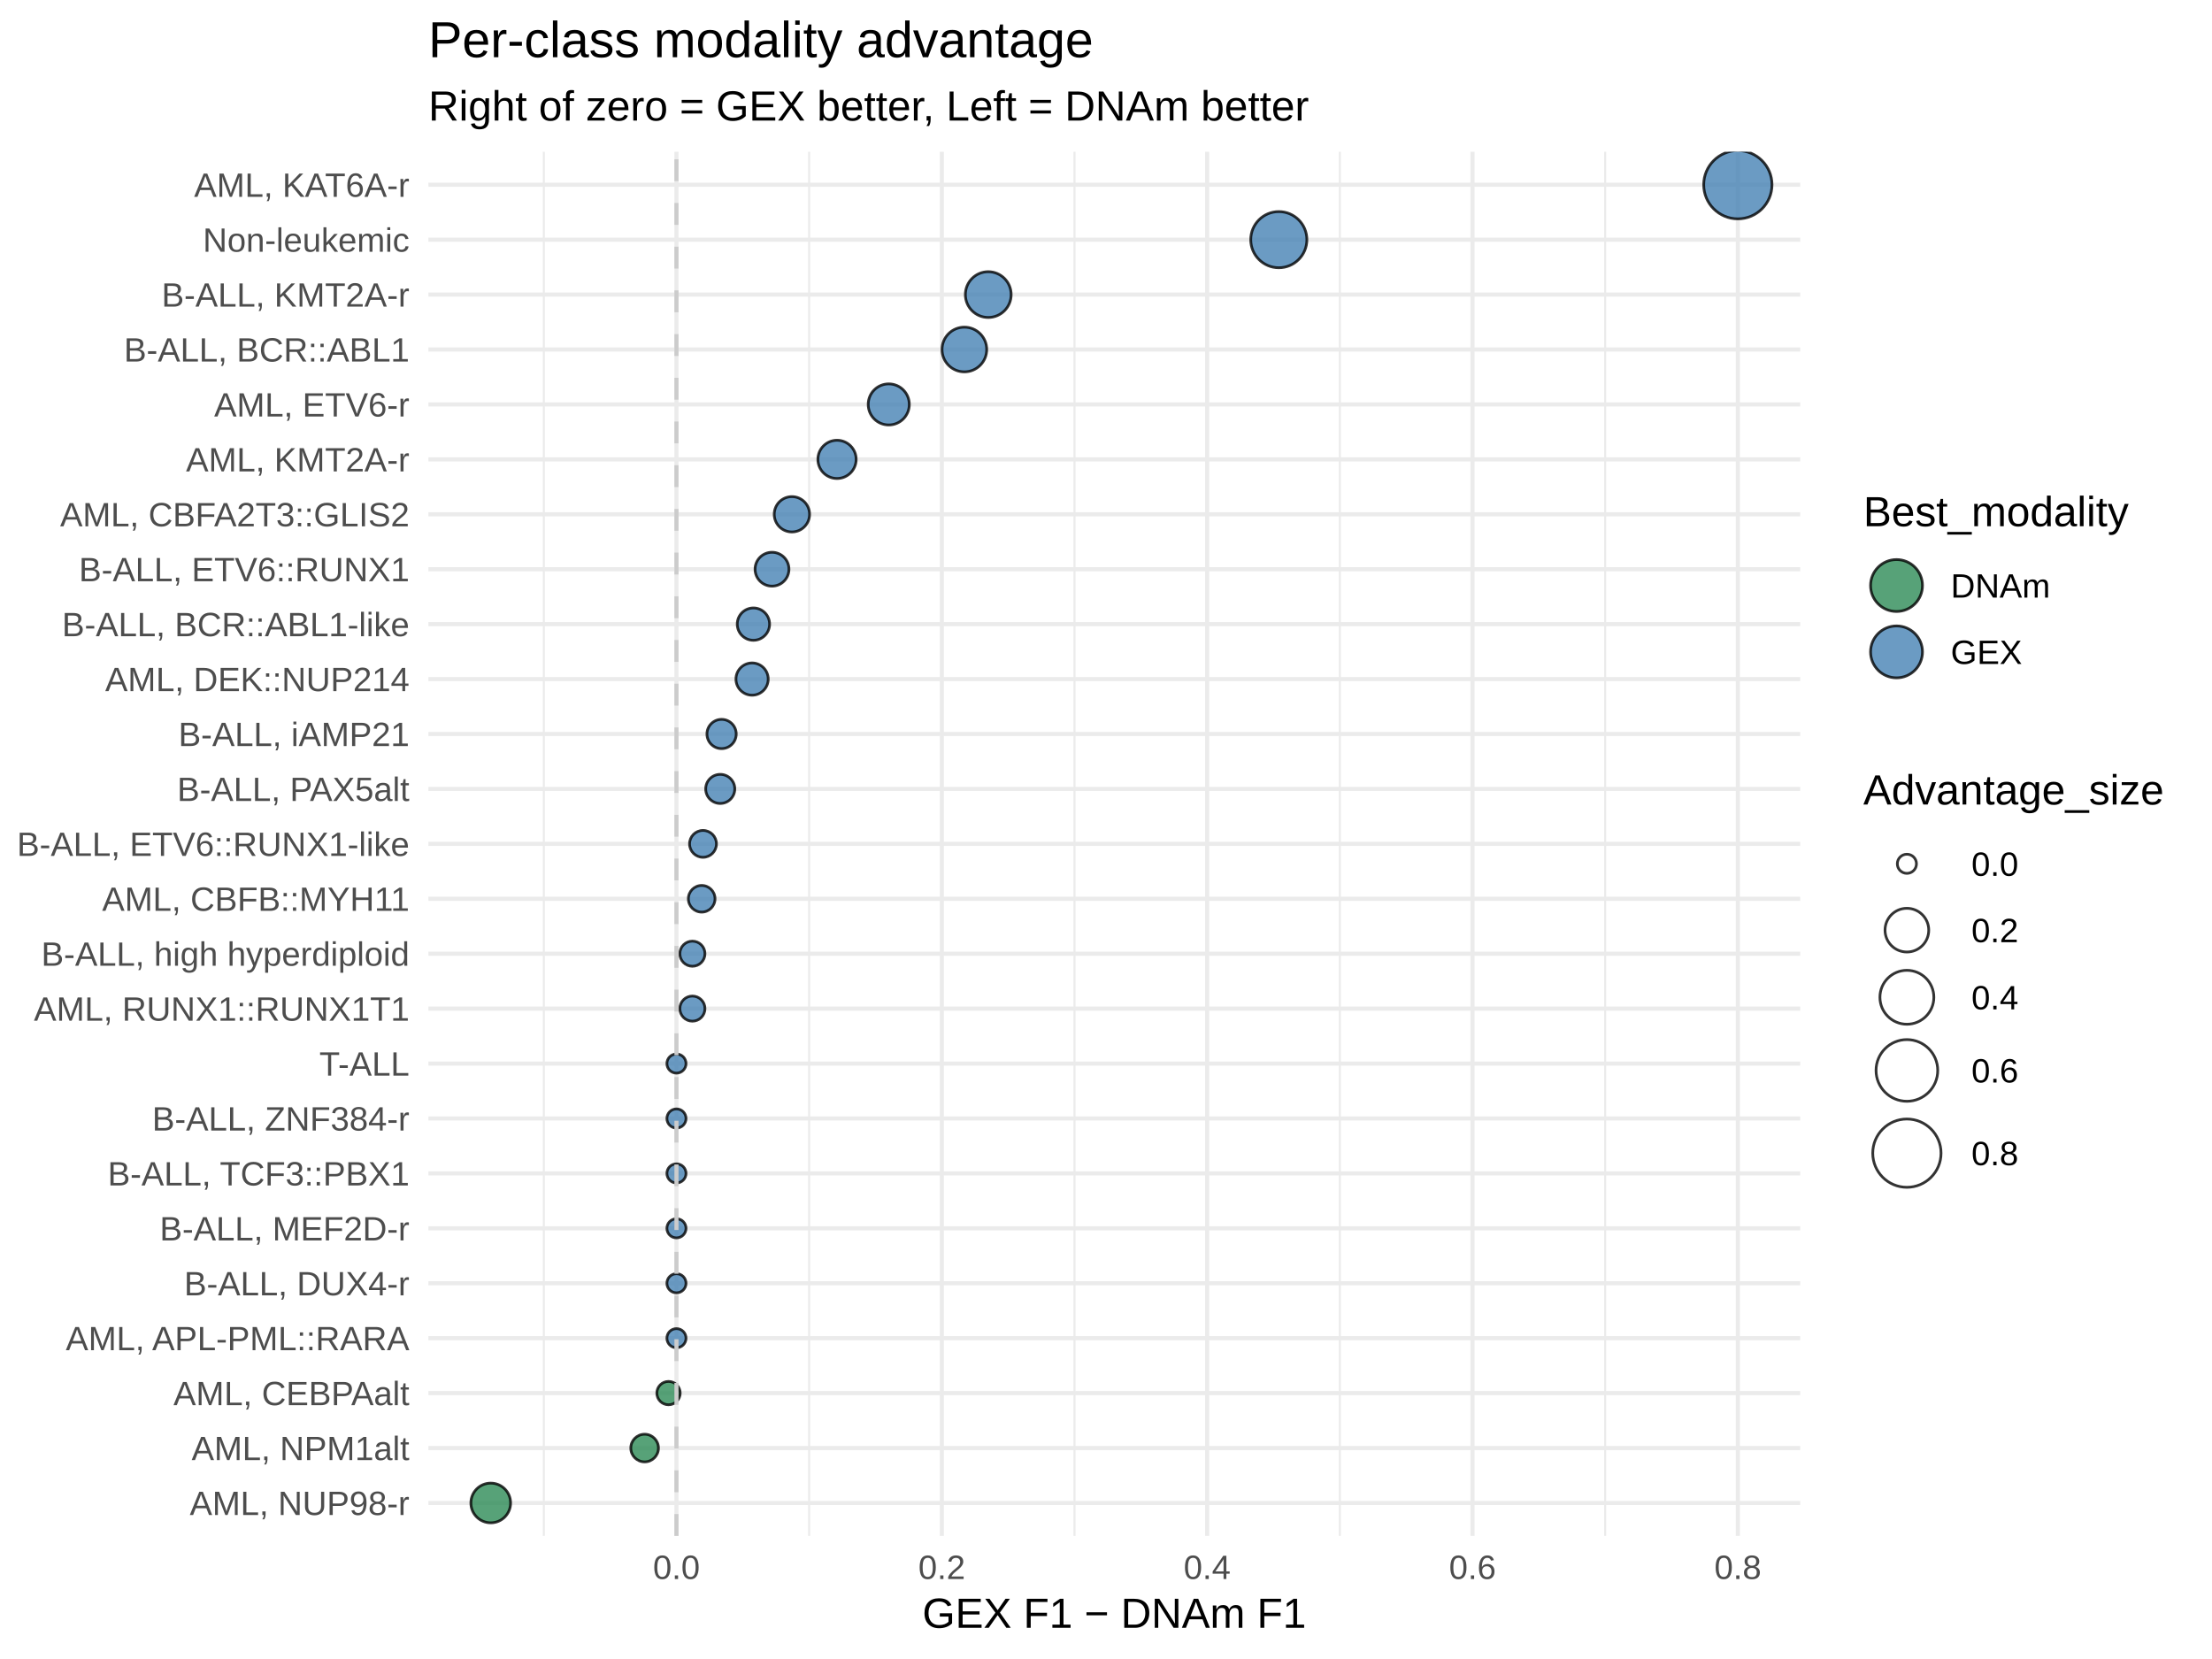
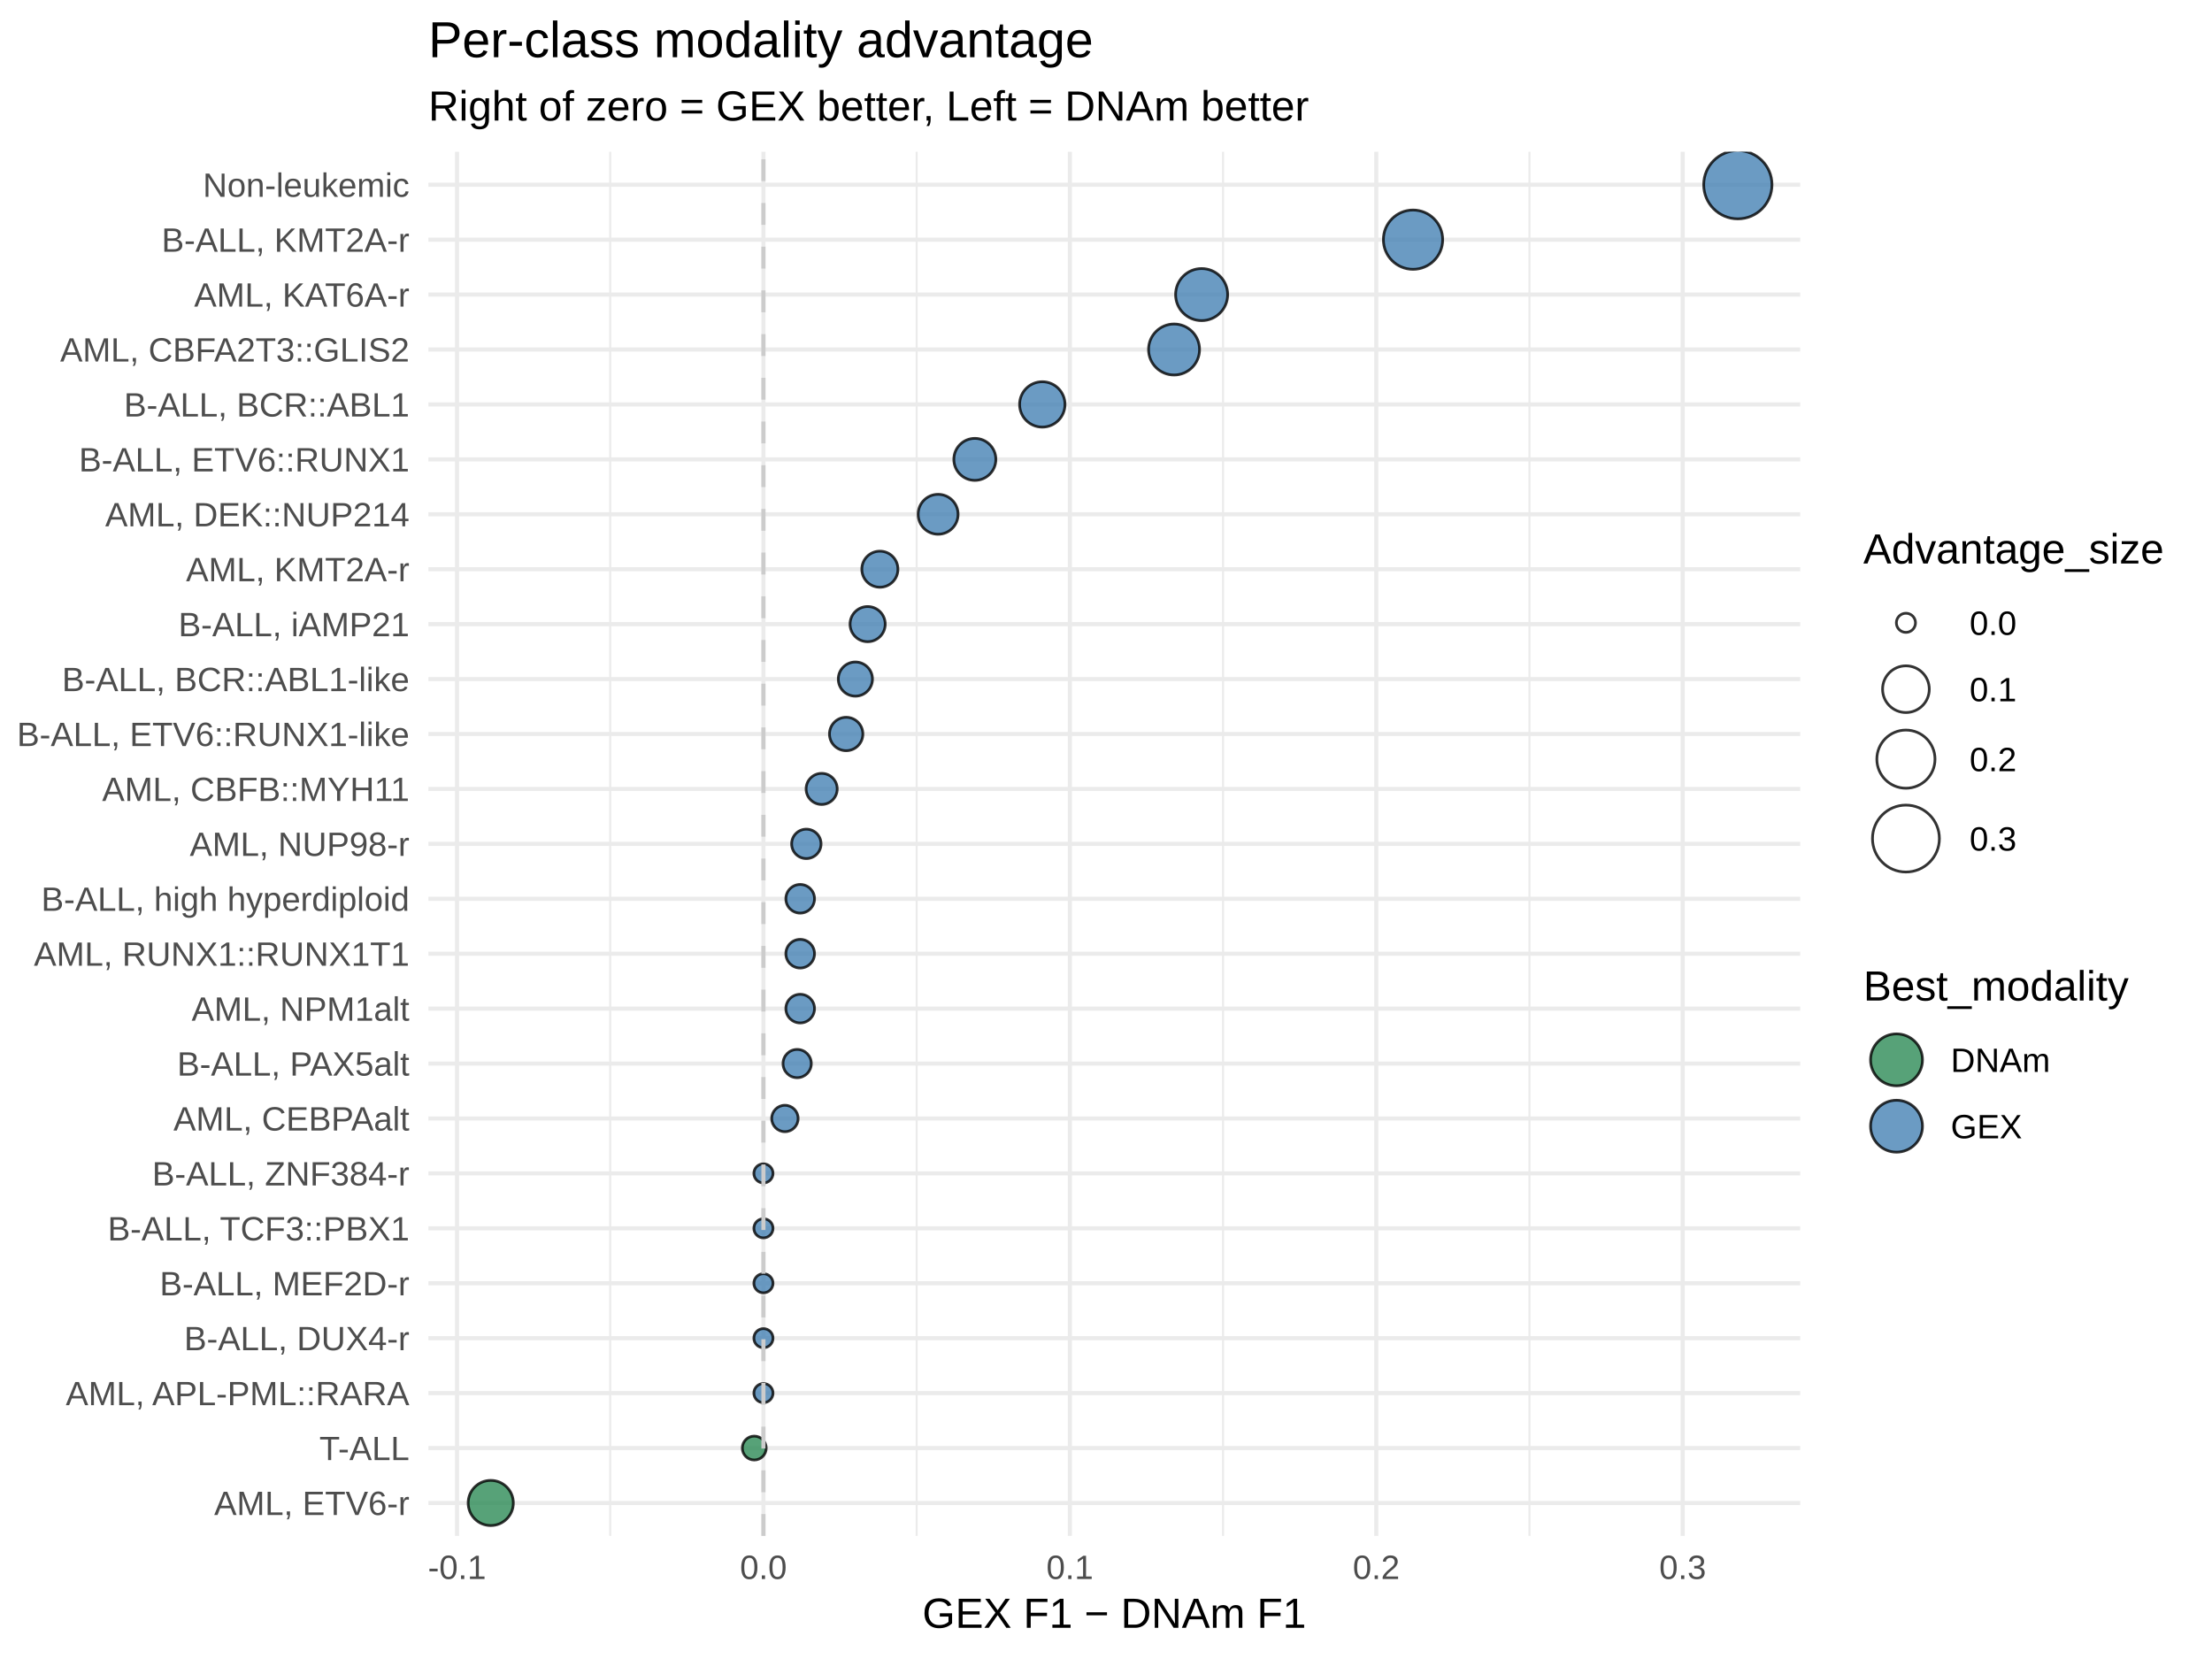
<svg xmlns="http://www.w3.org/2000/svg" class="svglite" width="576.00pt" height="432.00pt" viewBox="0 0 576.00 432.00">
  <defs>
    <style type="text/css">
    .svglite line, .svglite polyline, .svglite polygon, .svglite path, .svglite rect, .svglite circle {
      fill: none;
      stroke: #000000;
      stroke-linecap: round;
      stroke-linejoin: round;
      stroke-miterlimit: 10.00;
    }
    .svglite text {
      white-space: pre;
    }
  </style>
  </defs>
  <rect width="100%" height="100%" style="stroke: none; fill: #FFFFFF;" />
  <defs>
    <clipPath id="cpMC4wMHw1NzYuMDB8MC4wMHw0MzIuMDA=">
      <rect x="0.00" y="0.00" width="576.00" height="432.00" />
    </clipPath>
  </defs>
  <g clip-path="url(#cpMC4wMHw1NzYuMDB8MC4wMHw0MzIuMDA=)">
    <rect x="-0" y="0.00" width="576.00" height="432.00" style="stroke-width: 1.07; stroke: none; fill: #FFFFFF;" />
  </g>
  <defs>
    <clipPath id="cpMTExLjU1fDQ2OC43N3wzOS41MnwzOTkuOTU=">
      <rect x="111.55" y="39.52" width="357.22" height="360.43" />
    </clipPath>
  </defs>
  <g clip-path="url(#cpMTExLjU1fDQ2OC43N3wzOS41MnwzOTkuOTU=)">
-     <polyline points="141.61,399.95 141.61,39.52 " style="stroke-width: 0.53; stroke: #EBEBEB; stroke-linecap: butt;" />
-     <polyline points="210.70,399.95 210.70,39.52 " style="stroke-width: 0.53; stroke: #EBEBEB; stroke-linecap: butt;" />
-     <polyline points="279.80,399.95 279.80,39.52 " style="stroke-width: 0.53; stroke: #EBEBEB; stroke-linecap: butt;" />
-     <polyline points="348.89,399.95 348.89,39.52 " style="stroke-width: 0.53; stroke: #EBEBEB; stroke-linecap: butt;" />
-     <polyline points="417.98,399.95 417.98,39.52 " style="stroke-width: 0.53; stroke: #EBEBEB; stroke-linecap: butt;" />
+     <polyline points="158.90,399.95 158.90,39.52 " style="stroke-width: 0.53; stroke: #EBEBEB; stroke-linecap: butt;" />
+     <polyline points="238.69,399.95 238.69,39.52 " style="stroke-width: 0.53; stroke: #EBEBEB; stroke-linecap: butt;" />
+     <polyline points="318.48,399.95 318.48,39.52 " style="stroke-width: 0.53; stroke: #EBEBEB; stroke-linecap: butt;" />
+     <polyline points="398.27,399.95 398.27,39.52 " style="stroke-width: 0.53; stroke: #EBEBEB; stroke-linecap: butt;" />
    <polyline points="111.55,391.37 468.77,391.37 " style="stroke-width: 1.07; stroke: #EBEBEB; stroke-linecap: butt;" />
    <polyline points="111.55,377.07 468.77,377.07 " style="stroke-width: 1.07; stroke: #EBEBEB; stroke-linecap: butt;" />
    <polyline points="111.55,362.76 468.77,362.76 " style="stroke-width: 1.07; stroke: #EBEBEB; stroke-linecap: butt;" />
    <polyline points="111.55,348.46 468.77,348.46 " style="stroke-width: 1.07; stroke: #EBEBEB; stroke-linecap: butt;" />
    <polyline points="111.55,334.16 468.77,334.16 " style="stroke-width: 1.07; stroke: #EBEBEB; stroke-linecap: butt;" />
    <polyline points="111.55,319.85 468.77,319.85 " style="stroke-width: 1.07; stroke: #EBEBEB; stroke-linecap: butt;" />
    <polyline points="111.55,305.55 468.77,305.55 " style="stroke-width: 1.07; stroke: #EBEBEB; stroke-linecap: butt;" />
    <polyline points="111.55,291.25 468.77,291.25 " style="stroke-width: 1.07; stroke: #EBEBEB; stroke-linecap: butt;" />
    <polyline points="111.55,276.95 468.77,276.95 " style="stroke-width: 1.07; stroke: #EBEBEB; stroke-linecap: butt;" />
    <polyline points="111.55,262.64 468.77,262.64 " style="stroke-width: 1.07; stroke: #EBEBEB; stroke-linecap: butt;" />
    <polyline points="111.55,248.34 468.77,248.34 " style="stroke-width: 1.07; stroke: #EBEBEB; stroke-linecap: butt;" />
    <polyline points="111.55,234.04 468.77,234.04 " style="stroke-width: 1.07; stroke: #EBEBEB; stroke-linecap: butt;" />
    <polyline points="111.55,219.74 468.77,219.74 " style="stroke-width: 1.07; stroke: #EBEBEB; stroke-linecap: butt;" />
    <polyline points="111.55,205.43 468.77,205.43 " style="stroke-width: 1.07; stroke: #EBEBEB; stroke-linecap: butt;" />
    <polyline points="111.55,191.13 468.77,191.13 " style="stroke-width: 1.07; stroke: #EBEBEB; stroke-linecap: butt;" />
    <polyline points="111.55,176.83 468.77,176.83 " style="stroke-width: 1.07; stroke: #EBEBEB; stroke-linecap: butt;" />
    <polyline points="111.55,162.52 468.77,162.52 " style="stroke-width: 1.07; stroke: #EBEBEB; stroke-linecap: butt;" />
    <polyline points="111.55,148.22 468.77,148.22 " style="stroke-width: 1.07; stroke: #EBEBEB; stroke-linecap: butt;" />
    <polyline points="111.55,133.92 468.77,133.92 " style="stroke-width: 1.07; stroke: #EBEBEB; stroke-linecap: butt;" />
    <polyline points="111.55,119.62 468.77,119.62 " style="stroke-width: 1.07; stroke: #EBEBEB; stroke-linecap: butt;" />
    <polyline points="111.55,105.31 468.77,105.31 " style="stroke-width: 1.07; stroke: #EBEBEB; stroke-linecap: butt;" />
    <polyline points="111.55,91.01 468.77,91.01 " style="stroke-width: 1.07; stroke: #EBEBEB; stroke-linecap: butt;" />
    <polyline points="111.55,76.71 468.77,76.71 " style="stroke-width: 1.07; stroke: #EBEBEB; stroke-linecap: butt;" />
    <polyline points="111.55,62.41 468.77,62.41 " style="stroke-width: 1.07; stroke: #EBEBEB; stroke-linecap: butt;" />
    <polyline points="111.55,48.10 468.77,48.10 " style="stroke-width: 1.07; stroke: #EBEBEB; stroke-linecap: butt;" />
-     <polyline points="176.15,399.95 176.15,39.52 " style="stroke-width: 1.07; stroke: #EBEBEB; stroke-linecap: butt;" />
-     <polyline points="245.25,399.95 245.25,39.52 " style="stroke-width: 1.07; stroke: #EBEBEB; stroke-linecap: butt;" />
-     <polyline points="314.34,399.95 314.34,39.52 " style="stroke-width: 1.07; stroke: #EBEBEB; stroke-linecap: butt;" />
-     <polyline points="383.44,399.95 383.44,39.52 " style="stroke-width: 1.07; stroke: #EBEBEB; stroke-linecap: butt;" />
-     <polyline points="452.53,399.95 452.53,39.52 " style="stroke-width: 1.07; stroke: #EBEBEB; stroke-linecap: butt;" />
-     <circle cx="176.15" cy="348.46" r="2.49" style="stroke-width: 0.71; stroke: #000000; stroke-opacity: 0.80; fill: #4682B4; fill-opacity: 0.80;" />
-     <circle cx="206.21" cy="133.92" r="4.60" style="stroke-width: 0.71; stroke: #000000; stroke-opacity: 0.80; fill: #4682B4; fill-opacity: 0.80;" />
-     <circle cx="182.72" cy="234.04" r="3.47" style="stroke-width: 0.71; stroke: #000000; stroke-opacity: 0.80; fill: #4682B4; fill-opacity: 0.80;" />
-     <circle cx="174.08" cy="362.76" r="3.04" style="stroke-width: 0.71; stroke: #000000; stroke-opacity: 0.80; fill: #2E8B57; fill-opacity: 0.80;" />
-     <circle cx="195.84" cy="176.83" r="4.20" style="stroke-width: 0.71; stroke: #000000; stroke-opacity: 0.80; fill: #4682B4; fill-opacity: 0.80;" />
-     <circle cx="231.43" cy="105.31" r="5.35" style="stroke-width: 0.71; stroke: #000000; stroke-opacity: 0.80; fill: #4682B4; fill-opacity: 0.80;" />
+     <polyline points="119.01,399.95 119.01,39.52 " style="stroke-width: 1.07; stroke: #EBEBEB; stroke-linecap: butt;" />
+     <polyline points="198.80,399.95 198.80,39.52 " style="stroke-width: 1.07; stroke: #EBEBEB; stroke-linecap: butt;" />
+     <polyline points="278.59,399.95 278.59,39.52 " style="stroke-width: 1.07; stroke: #EBEBEB; stroke-linecap: butt;" />
+     <polyline points="358.38,399.95 358.38,39.52 " style="stroke-width: 1.07; stroke: #EBEBEB; stroke-linecap: butt;" />
+     <polyline points="438.17,399.95 438.17,39.52 " style="stroke-width: 1.07; stroke: #EBEBEB; stroke-linecap: butt;" />
+     <circle cx="198.80" cy="362.76" r="2.49" style="stroke-width: 0.71; stroke: #000000; stroke-opacity: 0.80; fill: #4682B4; fill-opacity: 0.80;" />
+     <circle cx="305.72" cy="91.01" r="6.64" style="stroke-width: 0.71; stroke: #000000; stroke-opacity: 0.80; fill: #4682B4; fill-opacity: 0.80;" />
+     <circle cx="213.96" cy="205.43" r="4.05" style="stroke-width: 0.71; stroke: #000000; stroke-opacity: 0.80; fill: #4682B4; fill-opacity: 0.80;" />
+     <circle cx="204.39" cy="291.25" r="3.44" style="stroke-width: 0.71; stroke: #000000; stroke-opacity: 0.80; fill: #4682B4; fill-opacity: 0.80;" />
+     <circle cx="244.28" cy="133.92" r="5.20" style="stroke-width: 0.71; stroke: #000000; stroke-opacity: 0.80; fill: #4682B4; fill-opacity: 0.80;" />
+     <circle cx="127.79" cy="391.37" r="5.88" style="stroke-width: 0.71; stroke: #000000; stroke-opacity: 0.80; fill: #2E8B57; fill-opacity: 0.80;" />
+     <circle cx="312.90" cy="76.71" r="6.78" style="stroke-width: 0.71; stroke: #000000; stroke-opacity: 0.80; fill: #4682B4; fill-opacity: 0.80;" />
+     <circle cx="229.12" cy="148.22" r="4.70" style="stroke-width: 0.71; stroke: #000000; stroke-opacity: 0.80; fill: #4682B4; fill-opacity: 0.80;" />
+     <circle cx="208.37" cy="262.64" r="3.73" style="stroke-width: 0.71; stroke: #000000; stroke-opacity: 0.80; fill: #4682B4; fill-opacity: 0.80;" />
+     <circle cx="209.97" cy="219.74" r="3.83" style="stroke-width: 0.71; stroke: #000000; stroke-opacity: 0.80; fill: #4682B4; fill-opacity: 0.80;" />
+     <circle cx="208.37" cy="248.34" r="3.73" style="stroke-width: 0.71; stroke: #000000; stroke-opacity: 0.80; fill: #4682B4; fill-opacity: 0.80;" />
+     <circle cx="271.41" cy="105.31" r="5.91" style="stroke-width: 0.71; stroke: #000000; stroke-opacity: 0.80; fill: #4682B4; fill-opacity: 0.80;" />
+     <circle cx="222.74" cy="176.83" r="4.45" style="stroke-width: 0.71; stroke: #000000; stroke-opacity: 0.80; fill: #4682B4; fill-opacity: 0.80;" />
+     <circle cx="198.80" cy="348.46" r="2.49" style="stroke-width: 0.71; stroke: #000000; stroke-opacity: 0.80; fill: #4682B4; fill-opacity: 0.80;" />
+     <circle cx="253.85" cy="119.62" r="5.47" style="stroke-width: 0.71; stroke: #000000; stroke-opacity: 0.80; fill: #4682B4; fill-opacity: 0.80;" />
+     <circle cx="220.34" cy="191.13" r="4.35" style="stroke-width: 0.71; stroke: #000000; stroke-opacity: 0.80; fill: #4682B4; fill-opacity: 0.80;" />
+     <circle cx="208.37" cy="234.04" r="3.73" style="stroke-width: 0.71; stroke: #000000; stroke-opacity: 0.80; fill: #4682B4; fill-opacity: 0.80;" />
+     <circle cx="225.93" cy="162.52" r="4.58" style="stroke-width: 0.71; stroke: #000000; stroke-opacity: 0.80; fill: #4682B4; fill-opacity: 0.80;" />
+     <circle cx="367.95" cy="62.41" r="7.72" style="stroke-width: 0.71; stroke: #000000; stroke-opacity: 0.80; fill: #4682B4; fill-opacity: 0.80;" />
+     <circle cx="198.80" cy="334.16" r="2.49" style="stroke-width: 0.71; stroke: #000000; stroke-opacity: 0.80; fill: #4682B4; fill-opacity: 0.80;" />
+     <circle cx="207.58" cy="276.95" r="3.68" style="stroke-width: 0.71; stroke: #000000; stroke-opacity: 0.80; fill: #4682B4; fill-opacity: 0.80;" />
+     <circle cx="198.80" cy="319.85" r="2.49" style="stroke-width: 0.71; stroke: #000000; stroke-opacity: 0.80; fill: #4682B4; fill-opacity: 0.80;" />
+     <circle cx="198.80" cy="305.55" r="2.49" style="stroke-width: 0.71; stroke: #000000; stroke-opacity: 0.80; fill: #4682B4; fill-opacity: 0.80;" />
    <circle cx="452.53" cy="48.10" r="8.89" style="stroke-width: 0.71; stroke: #000000; stroke-opacity: 0.80; fill: #4682B4; fill-opacity: 0.80;" />
-     <circle cx="217.96" cy="119.62" r="4.98" style="stroke-width: 0.71; stroke: #000000; stroke-opacity: 0.80; fill: #4682B4; fill-opacity: 0.80;" />
-     <circle cx="167.86" cy="377.07" r="3.60" style="stroke-width: 0.71; stroke: #000000; stroke-opacity: 0.80; fill: #2E8B57; fill-opacity: 0.80;" />
-     <circle cx="127.79" cy="391.37" r="5.17" style="stroke-width: 0.71; stroke: #000000; stroke-opacity: 0.80; fill: #2E8B57; fill-opacity: 0.80;" />
-     <circle cx="180.30" cy="262.64" r="3.27" style="stroke-width: 0.71; stroke: #000000; stroke-opacity: 0.80; fill: #4682B4; fill-opacity: 0.80;" />
-     <circle cx="251.12" cy="91.01" r="5.82" style="stroke-width: 0.71; stroke: #000000; stroke-opacity: 0.80; fill: #4682B4; fill-opacity: 0.80;" />
-     <circle cx="196.19" cy="162.52" r="4.21" style="stroke-width: 0.71; stroke: #000000; stroke-opacity: 0.80; fill: #4682B4; fill-opacity: 0.80;" />
-     <circle cx="176.15" cy="334.16" r="2.49" style="stroke-width: 0.71; stroke: #000000; stroke-opacity: 0.80; fill: #4682B4; fill-opacity: 0.80;" />
-     <circle cx="201.03" cy="148.22" r="4.41" style="stroke-width: 0.71; stroke: #000000; stroke-opacity: 0.80; fill: #4682B4; fill-opacity: 0.80;" />
-     <circle cx="183.06" cy="219.74" r="3.50" style="stroke-width: 0.71; stroke: #000000; stroke-opacity: 0.80; fill: #4682B4; fill-opacity: 0.80;" />
-     <circle cx="180.30" cy="248.34" r="3.27" style="stroke-width: 0.71; stroke: #000000; stroke-opacity: 0.80; fill: #4682B4; fill-opacity: 0.80;" />
-     <circle cx="187.90" cy="191.13" r="3.81" style="stroke-width: 0.71; stroke: #000000; stroke-opacity: 0.80; fill: #4682B4; fill-opacity: 0.80;" />
-     <circle cx="257.34" cy="76.71" r="5.96" style="stroke-width: 0.71; stroke: #000000; stroke-opacity: 0.80; fill: #4682B4; fill-opacity: 0.80;" />
-     <circle cx="176.15" cy="319.85" r="2.49" style="stroke-width: 0.71; stroke: #000000; stroke-opacity: 0.80; fill: #4682B4; fill-opacity: 0.80;" />
-     <circle cx="187.55" cy="205.43" r="3.79" style="stroke-width: 0.71; stroke: #000000; stroke-opacity: 0.80; fill: #4682B4; fill-opacity: 0.80;" />
-     <circle cx="176.15" cy="305.55" r="2.49" style="stroke-width: 0.71; stroke: #000000; stroke-opacity: 0.80; fill: #4682B4; fill-opacity: 0.80;" />
-     <circle cx="176.15" cy="291.25" r="2.49" style="stroke-width: 0.71; stroke: #000000; stroke-opacity: 0.80; fill: #4682B4; fill-opacity: 0.80;" />
-     <circle cx="333.00" cy="62.41" r="7.31" style="stroke-width: 0.71; stroke: #000000; stroke-opacity: 0.80; fill: #4682B4; fill-opacity: 0.80;" />
-     <circle cx="176.15" cy="276.95" r="2.49" style="stroke-width: 0.71; stroke: #000000; stroke-opacity: 0.80; fill: #4682B4; fill-opacity: 0.80;" />
-     <line x1="176.15" y1="399.95" x2="176.15" y2="39.52" style="stroke-width: 1.07; stroke: #CCCCCC; stroke-dasharray: 5.69,5.69; stroke-linecap: butt;" />
+     <circle cx="196.41" cy="377.07" r="3.11" style="stroke-width: 0.71; stroke: #000000; stroke-opacity: 0.80; fill: #2E8B57; fill-opacity: 0.80;" />
+     <line x1="198.80" y1="399.95" x2="198.80" y2="39.52" style="stroke-width: 1.07; stroke: #CCCCCC; stroke-dasharray: 5.69,5.69; stroke-linecap: butt;" />
  </g>
  <g clip-path="url(#cpMC4wMHw1NzYuMDB8MC4wMHw0MzIuMDA=)">
-     <text x="106.62" y="394.51" text-anchor="end" style="font-size: 8.80px;fill: #4D4D4D; font-family: &quot;Arimo&quot;;" textLength="57.82px" lengthAdjust="spacingAndGlyphs">AML, NUP98-r</text>
-     <text x="106.62" y="380.21" text-anchor="end" style="font-size: 8.80px;fill: #4D4D4D; font-family: &quot;Arimo&quot;;" textLength="58.25px" lengthAdjust="spacingAndGlyphs">AML, NPM1alt</text>
-     <text x="106.62" y="365.91" text-anchor="end" style="font-size: 8.80px;fill: #4D4D4D; font-family: &quot;Arimo&quot;;" textLength="60.34px" lengthAdjust="spacingAndGlyphs">AML, CEBPAalt</text>
-     <text x="106.62" y="351.60" text-anchor="end" style="font-size: 8.80px;fill: #4D4D4D; font-family: &quot;Arimo&quot;;" textLength="86.04px" lengthAdjust="spacingAndGlyphs">AML, APL-PML::RARA</text>
-     <text x="106.62" y="337.30" text-anchor="end" style="font-size: 8.80px;fill: #4D4D4D; font-family: &quot;Arimo&quot;;" textLength="57.54px" lengthAdjust="spacingAndGlyphs">B-ALL, DUX4-r</text>
-     <text x="106.62" y="323.00" text-anchor="end" style="font-size: 8.80px;fill: #4D4D4D; font-family: &quot;Arimo&quot;;" textLength="63.38px" lengthAdjust="spacingAndGlyphs">B-ALL, MEF2D-r</text>
-     <text x="106.62" y="308.69" text-anchor="end" style="font-size: 8.80px;fill: #4D4D4D; font-family: &quot;Arimo&quot;;" textLength="74.01px" lengthAdjust="spacingAndGlyphs">B-ALL, TCF3::PBX1</text>
-     <text x="106.62" y="294.39" text-anchor="end" style="font-size: 8.80px;fill: #4D4D4D; font-family: &quot;Arimo&quot;;" textLength="65.88px" lengthAdjust="spacingAndGlyphs">B-ALL, ZNF384-r</text>
-     <text x="106.62" y="280.09" text-anchor="end" style="font-size: 8.80px;fill: #4D4D4D; font-family: &quot;Arimo&quot;;" textLength="22.56px" lengthAdjust="spacingAndGlyphs">T-ALL</text>
-     <text x="106.62" y="265.79" text-anchor="end" style="font-size: 8.80px;fill: #4D4D4D; font-family: &quot;Arimo&quot;;" textLength="95.04px" lengthAdjust="spacingAndGlyphs">AML, RUNX1::RUNX1T1</text>
-     <text x="106.62" y="251.48" text-anchor="end" style="font-size: 8.80px;fill: #4D4D4D; font-family: &quot;Arimo&quot;;" textLength="101.14px" lengthAdjust="spacingAndGlyphs">B-ALL, high hyperdiploid</text>
-     <text x="106.62" y="237.18" text-anchor="end" style="font-size: 8.80px;fill: #4D4D4D; font-family: &quot;Arimo&quot;;" textLength="78.66px" lengthAdjust="spacingAndGlyphs">AML, CBFB::MYH11</text>
-     <text x="106.62" y="222.88" text-anchor="end" style="font-size: 8.80px;fill: #4D4D4D; font-family: &quot;Arimo&quot;;" textLength="98.63px" lengthAdjust="spacingAndGlyphs">B-ALL, ETV6::RUNX1-like</text>
-     <text x="106.62" y="208.58" text-anchor="end" style="font-size: 8.80px;fill: #4D4D4D; font-family: &quot;Arimo&quot;;" textLength="59.54px" lengthAdjust="spacingAndGlyphs">B-ALL, PAX5alt</text>
-     <text x="106.62" y="194.27" text-anchor="end" style="font-size: 8.80px;fill: #4D4D4D; font-family: &quot;Arimo&quot;;" textLength="59.28px" lengthAdjust="spacingAndGlyphs">B-ALL, iAMP21</text>
-     <text x="106.62" y="179.97" text-anchor="end" style="font-size: 8.80px;fill: #4D4D4D; font-family: &quot;Arimo&quot;;" textLength="77.85px" lengthAdjust="spacingAndGlyphs">AML, DEK::NUP214</text>
-     <text x="106.62" y="165.67" text-anchor="end" style="font-size: 8.80px;fill: #4D4D4D; font-family: &quot;Arimo&quot;;" textLength="87.49px" lengthAdjust="spacingAndGlyphs">B-ALL, BCR::ABL1-like</text>
-     <text x="106.62" y="151.36" text-anchor="end" style="font-size: 8.80px;fill: #4D4D4D; font-family: &quot;Arimo&quot;;" textLength="81.60px" lengthAdjust="spacingAndGlyphs">B-ALL, ETV6::RUNX1</text>
-     <text x="106.62" y="137.06" text-anchor="end" style="font-size: 8.80px;fill: #4D4D4D; font-family: &quot;Arimo&quot;;" textLength="87.83px" lengthAdjust="spacingAndGlyphs">AML, CBFA2T3::GLIS2</text>
-     <text x="106.62" y="122.76" text-anchor="end" style="font-size: 8.80px;fill: #4D4D4D; font-family: &quot;Arimo&quot;;" textLength="58.28px" lengthAdjust="spacingAndGlyphs">AML, KMT2A-r</text>
-     <text x="106.62" y="108.46" text-anchor="end" style="font-size: 8.80px;fill: #4D4D4D; font-family: &quot;Arimo&quot;;" textLength="49.41px" lengthAdjust="spacingAndGlyphs">AML, ETV6-r</text>
-     <text x="106.62" y="94.15" text-anchor="end" style="font-size: 8.80px;fill: #4D4D4D; font-family: &quot;Arimo&quot;;" textLength="70.47px" lengthAdjust="spacingAndGlyphs">B-ALL, BCR::ABL1</text>
-     <text x="106.62" y="79.85" text-anchor="end" style="font-size: 8.80px;fill: #4D4D4D; font-family: &quot;Arimo&quot;;" textLength="63.46px" lengthAdjust="spacingAndGlyphs">B-ALL, KMT2A-r</text>
-     <text x="106.62" y="65.55" text-anchor="end" style="font-size: 8.80px;fill: #4D4D4D; font-family: &quot;Arimo&quot;;" textLength="57.30px" lengthAdjust="spacingAndGlyphs">Non-leukemic</text>
-     <text x="106.62" y="51.25" text-anchor="end" style="font-size: 8.80px;fill: #4D4D4D; font-family: &quot;Arimo&quot;;" textLength="55.93px" lengthAdjust="spacingAndGlyphs">AML, KAT6A-r</text>
-     <text x="176.15" y="411.17" text-anchor="middle" style="font-size: 8.80px;fill: #4D4D4D; font-family: &quot;Arimo&quot;;" textLength="12.42px" lengthAdjust="spacingAndGlyphs">0.0</text>
-     <text x="245.25" y="411.17" text-anchor="middle" style="font-size: 8.80px;fill: #4D4D4D; font-family: &quot;Arimo&quot;;" textLength="12.42px" lengthAdjust="spacingAndGlyphs">0.2</text>
-     <text x="314.34" y="411.17" text-anchor="middle" style="font-size: 8.80px;fill: #4D4D4D; font-family: &quot;Arimo&quot;;" textLength="12.42px" lengthAdjust="spacingAndGlyphs">0.4</text>
-     <text x="383.44" y="411.17" text-anchor="middle" style="font-size: 8.80px;fill: #4D4D4D; font-family: &quot;Arimo&quot;;" textLength="12.42px" lengthAdjust="spacingAndGlyphs">0.6</text>
-     <text x="452.53" y="411.17" text-anchor="middle" style="font-size: 8.80px;fill: #4D4D4D; font-family: &quot;Arimo&quot;;" textLength="12.42px" lengthAdjust="spacingAndGlyphs">0.8</text>
+     <text x="106.62" y="394.51" text-anchor="end" style="font-size: 8.80px;fill: #4D4D4D; font-family: &quot;Arimo&quot;;" textLength="49.41px" lengthAdjust="spacingAndGlyphs">AML, ETV6-r</text>
+     <text x="106.62" y="380.21" text-anchor="end" style="font-size: 8.80px;fill: #4D4D4D; font-family: &quot;Arimo&quot;;" textLength="22.56px" lengthAdjust="spacingAndGlyphs">T-ALL</text>
+     <text x="106.62" y="365.91" text-anchor="end" style="font-size: 8.80px;fill: #4D4D4D; font-family: &quot;Arimo&quot;;" textLength="86.04px" lengthAdjust="spacingAndGlyphs">AML, APL-PML::RARA</text>
+     <text x="106.62" y="351.60" text-anchor="end" style="font-size: 8.80px;fill: #4D4D4D; font-family: &quot;Arimo&quot;;" textLength="57.54px" lengthAdjust="spacingAndGlyphs">B-ALL, DUX4-r</text>
+     <text x="106.62" y="337.30" text-anchor="end" style="font-size: 8.80px;fill: #4D4D4D; font-family: &quot;Arimo&quot;;" textLength="63.38px" lengthAdjust="spacingAndGlyphs">B-ALL, MEF2D-r</text>
+     <text x="106.62" y="323.00" text-anchor="end" style="font-size: 8.80px;fill: #4D4D4D; font-family: &quot;Arimo&quot;;" textLength="74.01px" lengthAdjust="spacingAndGlyphs">B-ALL, TCF3::PBX1</text>
+     <text x="106.62" y="308.69" text-anchor="end" style="font-size: 8.80px;fill: #4D4D4D; font-family: &quot;Arimo&quot;;" textLength="65.88px" lengthAdjust="spacingAndGlyphs">B-ALL, ZNF384-r</text>
+     <text x="106.62" y="294.39" text-anchor="end" style="font-size: 8.80px;fill: #4D4D4D; font-family: &quot;Arimo&quot;;" textLength="60.34px" lengthAdjust="spacingAndGlyphs">AML, CEBPAalt</text>
+     <text x="106.62" y="280.09" text-anchor="end" style="font-size: 8.80px;fill: #4D4D4D; font-family: &quot;Arimo&quot;;" textLength="59.54px" lengthAdjust="spacingAndGlyphs">B-ALL, PAX5alt</text>
+     <text x="106.62" y="265.79" text-anchor="end" style="font-size: 8.80px;fill: #4D4D4D; font-family: &quot;Arimo&quot;;" textLength="58.25px" lengthAdjust="spacingAndGlyphs">AML, NPM1alt</text>
+     <text x="106.62" y="251.48" text-anchor="end" style="font-size: 8.80px;fill: #4D4D4D; font-family: &quot;Arimo&quot;;" textLength="95.04px" lengthAdjust="spacingAndGlyphs">AML, RUNX1::RUNX1T1</text>
+     <text x="106.62" y="237.18" text-anchor="end" style="font-size: 8.80px;fill: #4D4D4D; font-family: &quot;Arimo&quot;;" textLength="101.14px" lengthAdjust="spacingAndGlyphs">B-ALL, high hyperdiploid</text>
+     <text x="106.62" y="222.88" text-anchor="end" style="font-size: 8.80px;fill: #4D4D4D; font-family: &quot;Arimo&quot;;" textLength="57.82px" lengthAdjust="spacingAndGlyphs">AML, NUP98-r</text>
+     <text x="106.62" y="208.58" text-anchor="end" style="font-size: 8.80px;fill: #4D4D4D; font-family: &quot;Arimo&quot;;" textLength="78.66px" lengthAdjust="spacingAndGlyphs">AML, CBFB::MYH11</text>
+     <text x="106.62" y="194.27" text-anchor="end" style="font-size: 8.80px;fill: #4D4D4D; font-family: &quot;Arimo&quot;;" textLength="98.63px" lengthAdjust="spacingAndGlyphs">B-ALL, ETV6::RUNX1-like</text>
+     <text x="106.62" y="179.97" text-anchor="end" style="font-size: 8.80px;fill: #4D4D4D; font-family: &quot;Arimo&quot;;" textLength="87.49px" lengthAdjust="spacingAndGlyphs">B-ALL, BCR::ABL1-like</text>
+     <text x="106.62" y="165.67" text-anchor="end" style="font-size: 8.80px;fill: #4D4D4D; font-family: &quot;Arimo&quot;;" textLength="59.28px" lengthAdjust="spacingAndGlyphs">B-ALL, iAMP21</text>
+     <text x="106.62" y="151.36" text-anchor="end" style="font-size: 8.80px;fill: #4D4D4D; font-family: &quot;Arimo&quot;;" textLength="58.28px" lengthAdjust="spacingAndGlyphs">AML, KMT2A-r</text>
+     <text x="106.62" y="137.06" text-anchor="end" style="font-size: 8.80px;fill: #4D4D4D; font-family: &quot;Arimo&quot;;" textLength="77.85px" lengthAdjust="spacingAndGlyphs">AML, DEK::NUP214</text>
+     <text x="106.62" y="122.76" text-anchor="end" style="font-size: 8.80px;fill: #4D4D4D; font-family: &quot;Arimo&quot;;" textLength="81.60px" lengthAdjust="spacingAndGlyphs">B-ALL, ETV6::RUNX1</text>
+     <text x="106.62" y="108.46" text-anchor="end" style="font-size: 8.80px;fill: #4D4D4D; font-family: &quot;Arimo&quot;;" textLength="70.47px" lengthAdjust="spacingAndGlyphs">B-ALL, BCR::ABL1</text>
+     <text x="106.62" y="94.15" text-anchor="end" style="font-size: 8.80px;fill: #4D4D4D; font-family: &quot;Arimo&quot;;" textLength="87.83px" lengthAdjust="spacingAndGlyphs">AML, CBFA2T3::GLIS2</text>
+     <text x="106.62" y="79.85" text-anchor="end" style="font-size: 8.80px;fill: #4D4D4D; font-family: &quot;Arimo&quot;;" textLength="55.93px" lengthAdjust="spacingAndGlyphs">AML, KAT6A-r</text>
+     <text x="106.62" y="65.55" text-anchor="end" style="font-size: 8.80px;fill: #4D4D4D; font-family: &quot;Arimo&quot;;" textLength="63.46px" lengthAdjust="spacingAndGlyphs">B-ALL, KMT2A-r</text>
+     <text x="106.62" y="51.25" text-anchor="end" style="font-size: 8.80px;fill: #4D4D4D; font-family: &quot;Arimo&quot;;" textLength="57.30px" lengthAdjust="spacingAndGlyphs">Non-leukemic</text>
+     <text x="119.01" y="411.17" text-anchor="middle" style="font-size: 8.80px;fill: #4D4D4D; font-family: &quot;Arimo&quot;;" textLength="15.25px" lengthAdjust="spacingAndGlyphs">-0.1</text>
+     <text x="198.80" y="411.17" text-anchor="middle" style="font-size: 8.80px;fill: #4D4D4D; font-family: &quot;Arimo&quot;;" textLength="12.42px" lengthAdjust="spacingAndGlyphs">0.0</text>
+     <text x="278.59" y="411.17" text-anchor="middle" style="font-size: 8.80px;fill: #4D4D4D; font-family: &quot;Arimo&quot;;" textLength="12.42px" lengthAdjust="spacingAndGlyphs">0.1</text>
+     <text x="358.38" y="411.17" text-anchor="middle" style="font-size: 8.80px;fill: #4D4D4D; font-family: &quot;Arimo&quot;;" textLength="12.42px" lengthAdjust="spacingAndGlyphs">0.2</text>
+     <text x="438.17" y="411.17" text-anchor="middle" style="font-size: 8.80px;fill: #4D4D4D; font-family: &quot;Arimo&quot;;" textLength="12.42px" lengthAdjust="spacingAndGlyphs">0.3</text>
    <text x="290.16" y="423.88" text-anchor="middle" style="font-size: 11.00px; font-family: &quot;Arimo&quot;;" textLength="96.30px" lengthAdjust="spacingAndGlyphs">GEX F1 − DNAm F1</text>
-     <text x="485.21" y="137.03" style="font-size: 11.00px; font-family: &quot;Arimo&quot;;" textLength="72.61px" lengthAdjust="spacingAndGlyphs">Best_modality</text>
-     <circle cx="493.85" cy="152.47" r="6.76" style="stroke-width: 0.71; stroke: #000000; stroke-opacity: 0.80; fill: #2E8B57; fill-opacity: 0.80;" />
-     <circle cx="493.85" cy="169.75" r="6.76" style="stroke-width: 0.71; stroke: #000000; stroke-opacity: 0.80; fill: #4682B4; fill-opacity: 0.80;" />
-     <text x="507.97" y="155.61" style="font-size: 8.80px; font-family: &quot;Arimo&quot;;" textLength="26.96px" lengthAdjust="spacingAndGlyphs">DNAm</text>
-     <text x="507.97" y="172.89" style="font-size: 8.80px; font-family: &quot;Arimo&quot;;" textLength="16.44px" lengthAdjust="spacingAndGlyphs">GEX</text>
-     <text x="485.21" y="209.49" style="font-size: 11.00px; font-family: &quot;Arimo&quot;;" textLength="79.83px" lengthAdjust="spacingAndGlyphs">Advantage_size</text>
-     <circle cx="496.55" cy="224.93" r="2.49" style="stroke-width: 0.71; stroke: #000000; stroke-opacity: 0.80;" />
-     <circle cx="496.55" cy="242.21" r="5.69" style="stroke-width: 0.71; stroke: #000000; stroke-opacity: 0.80;" />
-     <circle cx="496.55" cy="259.69" r="7.02" style="stroke-width: 0.71; stroke: #000000; stroke-opacity: 0.80;" />
-     <circle cx="496.55" cy="278.74" r="8.03" style="stroke-width: 0.71; stroke: #000000; stroke-opacity: 0.80;" />
-     <circle cx="496.55" cy="300.28" r="8.89" style="stroke-width: 0.71; stroke: #000000; stroke-opacity: 0.80;" />
-     <text x="513.36" y="228.07" style="font-size: 8.80px; font-family: &quot;Arimo&quot;;" textLength="12.42px" lengthAdjust="spacingAndGlyphs">0.0</text>
-     <text x="513.36" y="245.35" style="font-size: 8.80px; font-family: &quot;Arimo&quot;;" textLength="12.42px" lengthAdjust="spacingAndGlyphs">0.2</text>
-     <text x="513.36" y="262.84" style="font-size: 8.80px; font-family: &quot;Arimo&quot;;" textLength="12.42px" lengthAdjust="spacingAndGlyphs">0.4</text>
-     <text x="513.36" y="281.88" style="font-size: 8.80px; font-family: &quot;Arimo&quot;;" textLength="12.42px" lengthAdjust="spacingAndGlyphs">0.6</text>
-     <text x="513.36" y="303.42" style="font-size: 8.80px; font-family: &quot;Arimo&quot;;" textLength="12.42px" lengthAdjust="spacingAndGlyphs">0.8</text>
+     <text x="485.21" y="146.74" style="font-size: 11.00px; font-family: &quot;Arimo&quot;;" textLength="79.83px" lengthAdjust="spacingAndGlyphs">Advantage_size</text>
+     <circle cx="496.30" cy="162.18" r="2.49" style="stroke-width: 0.71; stroke: #000000; stroke-opacity: 0.80;" />
+     <circle cx="496.30" cy="179.46" r="6.08" style="stroke-width: 0.71; stroke: #000000; stroke-opacity: 0.80;" />
+     <circle cx="496.30" cy="197.68" r="7.57" style="stroke-width: 0.71; stroke: #000000; stroke-opacity: 0.80;" />
+     <circle cx="496.30" cy="218.36" r="8.71" style="stroke-width: 0.71; stroke: #000000; stroke-opacity: 0.80;" />
+     <text x="512.88" y="165.33" style="font-size: 8.80px; font-family: &quot;Arimo&quot;;" textLength="12.42px" lengthAdjust="spacingAndGlyphs">0.0</text>
+     <text x="512.88" y="182.61" style="font-size: 8.80px; font-family: &quot;Arimo&quot;;" textLength="12.42px" lengthAdjust="spacingAndGlyphs">0.1</text>
+     <text x="512.88" y="200.82" style="font-size: 8.80px; font-family: &quot;Arimo&quot;;" textLength="12.42px" lengthAdjust="spacingAndGlyphs">0.2</text>
+     <text x="512.88" y="221.50" style="font-size: 8.80px; font-family: &quot;Arimo&quot;;" textLength="12.42px" lengthAdjust="spacingAndGlyphs">0.3</text>
+     <text x="485.21" y="260.54" style="font-size: 11.00px; font-family: &quot;Arimo&quot;;" textLength="72.61px" lengthAdjust="spacingAndGlyphs">Best_modality</text>
+     <circle cx="493.85" cy="275.98" r="6.76" style="stroke-width: 0.71; stroke: #000000; stroke-opacity: 0.80; fill: #2E8B57; fill-opacity: 0.80;" />
+     <circle cx="493.85" cy="293.26" r="6.76" style="stroke-width: 0.71; stroke: #000000; stroke-opacity: 0.80; fill: #4682B4; fill-opacity: 0.80;" />
+     <text x="507.97" y="279.13" style="font-size: 8.80px; font-family: &quot;Arimo&quot;;" textLength="26.96px" lengthAdjust="spacingAndGlyphs">DNAm</text>
+     <text x="507.97" y="296.41" style="font-size: 8.80px; font-family: &quot;Arimo&quot;;" textLength="16.44px" lengthAdjust="spacingAndGlyphs">GEX</text>
    <text x="111.55" y="31.40" style="font-size: 11.00px; font-family: &quot;Arimo&quot;;" textLength="238.82px" lengthAdjust="spacingAndGlyphs">Right of zero = GEX better, Left = DNAm better</text>
    <text x="111.55" y="14.90" style="font-size: 13.20px; font-family: &quot;Arimo&quot;;" textLength="181.30px" lengthAdjust="spacingAndGlyphs">Per-class modality advantage</text>
  </g>
</svg>
